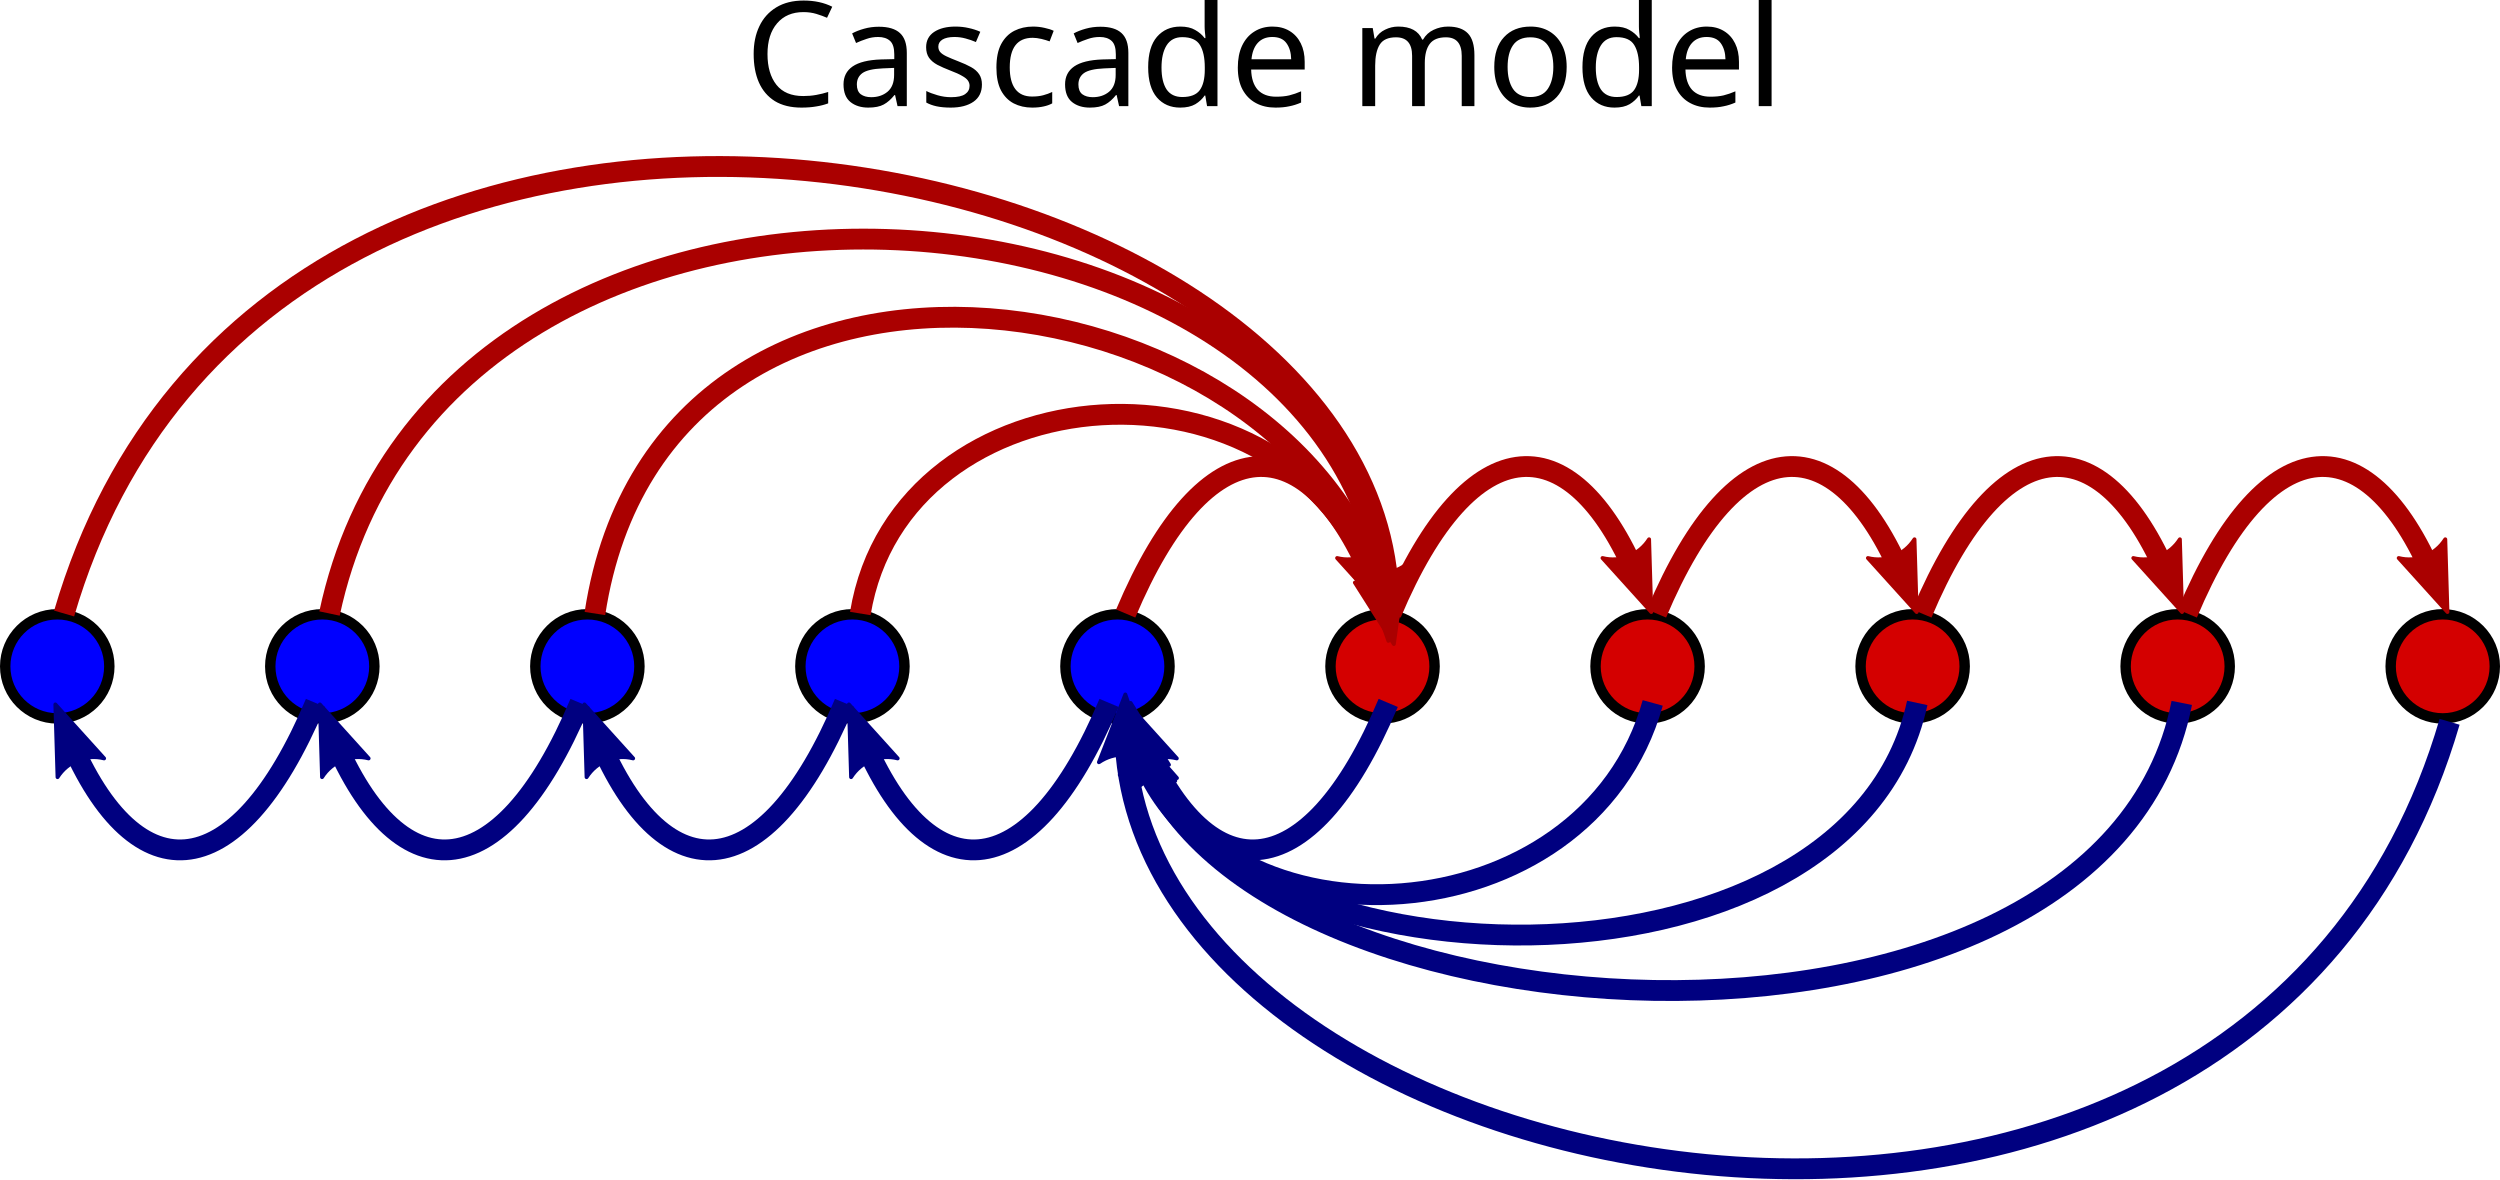
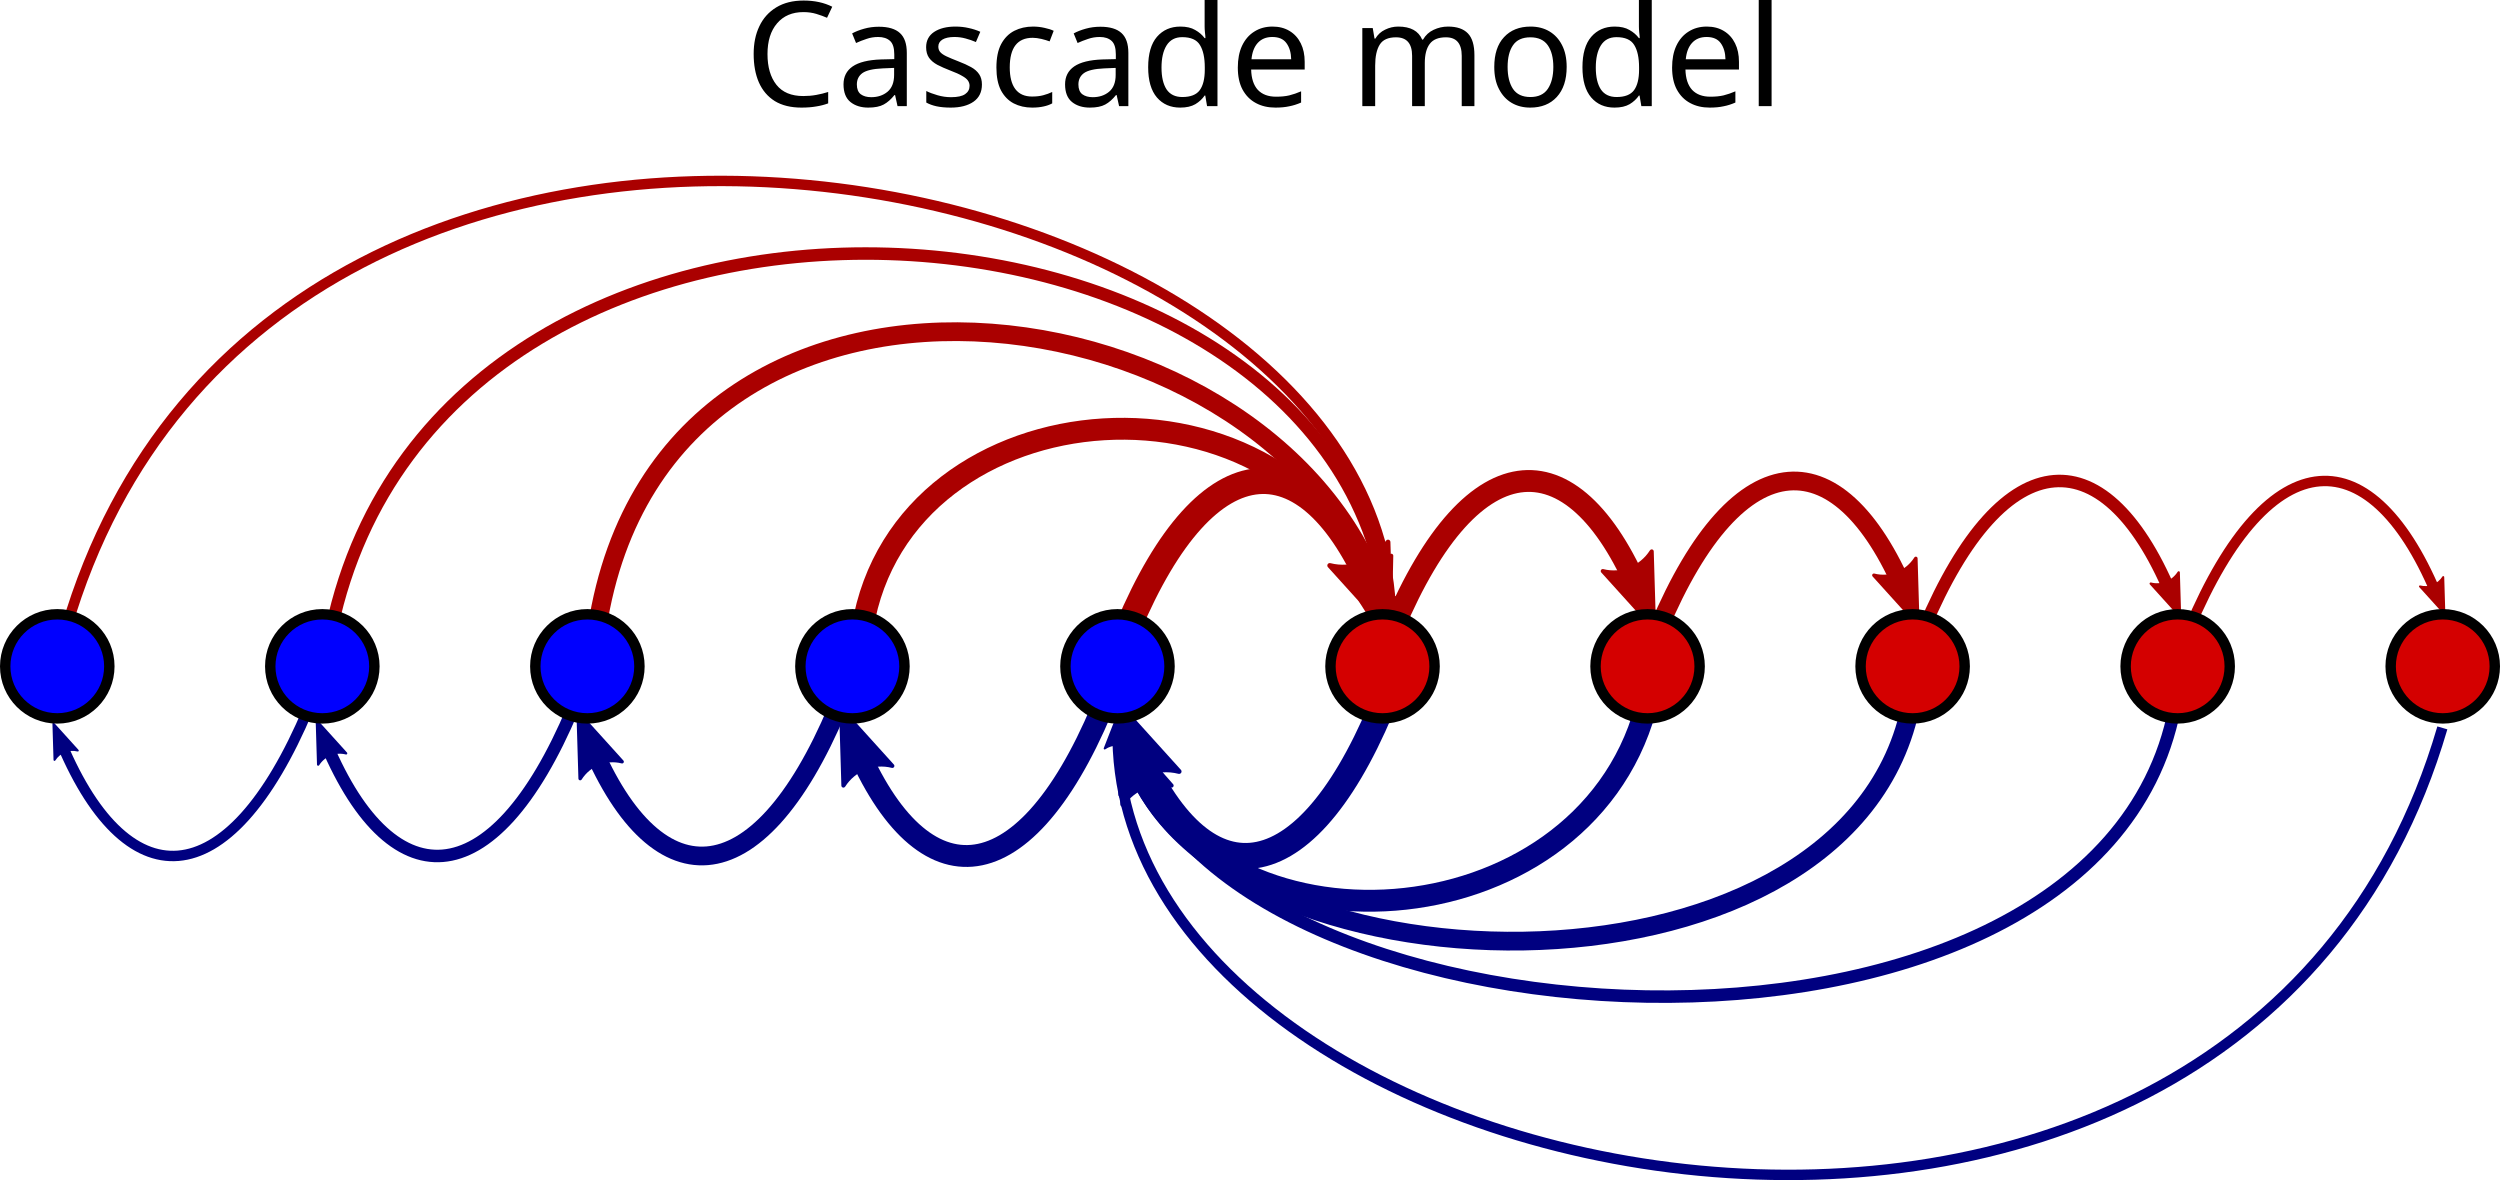
<svg xmlns="http://www.w3.org/2000/svg" width="240.091" height="113.248" id="svg2" version="1.1">
  <defs id="defs4">
    <marker style="overflow:visible" id="Arrow2Send" refX="0" refY="0" orient="auto">
      <path transform="matrix(-0.3,0,0,-0.3,0.69,0)" d="M 8.719,4.034 -2.207,0.016 8.719,-4.002 c -1.745,2.372 -1.735,5.617 -6e-7,8.035 z" style="font-size:12px;fill-rule:evenodd;stroke-width:0.625;stroke-linejoin:round" id="path4544" />
    </marker>
    <marker style="overflow:visible" id="Arrow2Sstart" refX="0" refY="0" orient="auto">
      <path transform="matrix(0.3,0,0,0.3,-0.69,0)" d="M 8.719,4.034 -2.207,0.016 8.719,-4.002 c -1.745,2.372 -1.735,5.617 -6e-7,8.035 z" style="font-size:12px;fill-rule:evenodd;stroke-width:0.625;stroke-linejoin:round" id="path4541" />
    </marker>
    <marker style="overflow:visible" id="Arrow2Send-4" refX="0" refY="0" orient="auto">
      <path transform="matrix(-0.3,0,0,-0.3,0.69,0)" d="M 8.719,4.034 -2.207,0.016 8.719,-4.002 c -1.745,2.372 -1.735,5.617 -6e-7,8.035 z" style="font-size:12px;fill-rule:evenodd;stroke-width:0.625;stroke-linejoin:round" id="path4544-5" />
    </marker>
    <marker style="overflow:visible" id="Arrow2Send-3" refX="0" refY="0" orient="auto">
      <path transform="matrix(-0.3,0,0,-0.3,0.69,0)" d="M 8.719,4.034 -2.207,0.016 8.719,-4.002 c -1.745,2.372 -1.735,5.617 -6e-7,8.035 z" style="font-size:12px;fill-rule:evenodd;stroke-width:0.625;stroke-linejoin:round" id="path4544-52" />
    </marker>
    <marker style="overflow:visible" id="Arrow2Send-9" refX="0" refY="0" orient="auto">
      <path transform="matrix(-0.3,0,0,-0.3,0.69,0)" d="M 8.719,4.034 -2.207,0.016 8.719,-4.002 c -1.745,2.372 -1.735,5.617 -6e-7,8.035 z" style="font-size:12px;fill-rule:evenodd;stroke-width:0.625;stroke-linejoin:round" id="path4544-4" />
    </marker>
    <marker style="overflow:visible" id="Arrow2Send-0" refX="0" refY="0" orient="auto">
      <path transform="matrix(-0.3,0,0,-0.3,0.69,0)" d="M 8.719,4.034 -2.207,0.016 8.719,-4.002 c -1.745,2.372 -1.735,5.617 -6e-7,8.035 z" style="font-size:12px;fill-rule:evenodd;stroke-width:0.625;stroke-linejoin:round" id="path4544-59" />
    </marker>
    <marker style="overflow:visible" id="Arrow2Send-6" refX="0" refY="0" orient="auto">
      <path transform="matrix(-0.3,0,0,-0.3,0.69,0)" d="M 8.719,4.034 -2.207,0.016 8.719,-4.002 c -1.745,2.372 -1.735,5.617 -6e-7,8.035 z" style="font-size:12px;fill-rule:evenodd;stroke-width:0.625;stroke-linejoin:round" id="path4544-594" />
    </marker>
    <marker style="overflow:visible" id="Arrow2Send-43" refX="0" refY="0" orient="auto">
      <path transform="matrix(-0.3,0,0,-0.3,0.69,0)" d="M 8.719,4.034 -2.207,0.016 8.719,-4.002 c -1.745,2.372 -1.735,5.617 -6e-7,8.035 z" style="font-size:12px;fill-rule:evenodd;stroke-width:0.625;stroke-linejoin:round" id="path4544-54" />
    </marker>
    <marker style="overflow:visible" id="Arrow2Send-41" refX="0" refY="0" orient="auto">
      <path transform="matrix(-0.3,0,0,-0.3,0.69,0)" d="M 8.719,4.034 -2.207,0.016 8.719,-4.002 c -1.745,2.372 -1.735,5.617 -6e-7,8.035 z" style="font-size:12px;fill-rule:evenodd;stroke-width:0.625;stroke-linejoin:round" id="path4544-6" />
    </marker>
    <marker style="overflow:visible" id="Arrow2Send-1" refX="0" refY="0" orient="auto">
      <path transform="matrix(-0.3,0,0,-0.3,0.69,0)" d="M 8.719,4.034 -2.207,0.016 8.719,-4.002 c -1.745,2.372 -1.735,5.617 -6e-7,8.035 z" style="font-size:12px;fill-rule:evenodd;stroke-width:0.625;stroke-linejoin:round" id="path4544-58" />
    </marker>
    <marker style="overflow:visible" id="Arrow2Send-01" refX="0" refY="0" orient="auto">
      <path transform="matrix(-0.3,0,0,-0.3,0.69,0)" d="M 8.719,4.034 -2.207,0.016 8.719,-4.002 c -1.745,2.372 -1.735,5.617 -6e-7,8.035 z" style="font-size:12px;fill-rule:evenodd;stroke-width:0.625;stroke-linejoin:round" id="path4544-40" />
    </marker>
    <marker style="overflow:visible" id="Arrow2Send-91" refX="0" refY="0" orient="auto">
      <path transform="matrix(-0.3,0,0,-0.3,0.69,0)" d="M 8.719,4.034 -2.207,0.016 8.719,-4.002 c -1.745,2.372 -1.735,5.617 -6e-7,8.035 z" style="font-size:12px;fill-rule:evenodd;stroke-width:0.625;stroke-linejoin:round" id="path4544-7" />
    </marker>
    <marker style="overflow:visible" id="Arrow2Send-96" refX="0" refY="0" orient="auto">
      <path transform="matrix(-0.3,0,0,-0.3,0.69,0)" d="M 8.719,4.034 -2.207,0.016 8.719,-4.002 c -1.745,2.372 -1.735,5.617 -6e-7,8.035 z" style="font-size:12px;fill-rule:evenodd;stroke-width:0.625;stroke-linejoin:round" id="path4544-8" />
    </marker>
    <marker style="overflow:visible" id="Arrow2Send-30" refX="0" refY="0" orient="auto">
      <path transform="matrix(-0.3,0,0,-0.3,0.69,0)" d="M 8.719,4.034 -2.207,0.016 8.719,-4.002 c -1.745,2.372 -1.735,5.617 -6e-7,8.035 z" style="font-size:12px;fill-rule:evenodd;stroke-width:0.625;stroke-linejoin:round" id="path4544-2" />
    </marker>
    <marker style="overflow:visible" id="Arrow2Send-92" refX="0" refY="0" orient="auto">
      <path transform="matrix(-0.3,0,0,-0.3,0.69,0)" d="M 8.719,4.034 -2.207,0.016 8.719,-4.002 c -1.745,2.372 -1.735,5.617 -6e-7,8.035 z" style="font-size:12px;fill-rule:evenodd;stroke-width:0.625;stroke-linejoin:round" id="path4544-24" />
    </marker>
    <marker style="overflow:visible" id="Arrow2Send-8" refX="0" refY="0" orient="auto">
      <path transform="matrix(-0.3,0,0,-0.3,0.69,0)" d="M 8.719,4.034 -2.207,0.016 8.719,-4.002 c -1.745,2.372 -1.735,5.617 -6e-7,8.035 z" style="font-size:12px;fill-rule:evenodd;stroke-width:0.625;stroke-linejoin:round" id="path4544-72" />
    </marker>
    <marker style="overflow:visible" id="Arrow2Send-34" refX="0" refY="0" orient="auto">
      <path transform="matrix(-0.3,0,0,-0.3,0.69,0)" d="M 8.719,4.034 -2.207,0.016 8.719,-4.002 c -1.745,2.372 -1.735,5.617 -6e-7,8.035 z" style="font-size:12px;fill-rule:evenodd;stroke-width:0.625;stroke-linejoin:round" id="path4544-3" />
    </marker>
    <marker style="overflow:visible" id="Arrow2Send-32" refX="0" refY="0" orient="auto">
      <path transform="matrix(-0.3,0,0,-0.3,0.69,0)" d="M 8.719,4.034 -2.207,0.016 8.719,-4.002 c -1.745,2.372 -1.735,5.617 -6e-7,8.035 z" style="font-size:12px;fill-rule:evenodd;stroke-width:0.625;stroke-linejoin:round" id="path4544-76" />
    </marker>
    <marker style="overflow:visible" id="Arrow2Send-36" refX="0" refY="0" orient="auto">
      <path transform="matrix(-0.3,0,0,-0.3,0.69,0)" d="M 8.719,4.034 -2.207,0.016 8.719,-4.002 c -1.745,2.372 -1.735,5.617 -6e-7,8.035 z" style="font-size:12px;fill-rule:evenodd;stroke-width:0.625;stroke-linejoin:round" id="path4544-9" />
    </marker>
    <marker style="overflow:visible" id="Arrow2Send-33" refX="0" refY="0" orient="auto">
      <path transform="matrix(-0.3,0,0,-0.3,0.69,0)" d="M 8.719,4.034 -2.207,0.016 8.719,-4.002 c -1.745,2.372 -1.735,5.617 -6e-7,8.035 z" style="font-size:12px;fill-rule:evenodd;stroke-width:0.625;stroke-linejoin:round" id="path4544-0" />
    </marker>
    <marker style="overflow:visible" id="Arrow2SendL" refX="0" refY="0" orient="auto">
      <path transform="matrix(-0.3,0,0,-0.3,0.69,0)" d="M 8.719,4.034 -2.207,0.016 8.719,-4.002 c -1.745,2.372 -1.735,5.617 -6e-7,8.035 z" style="font-size:12px;fill:#000080;fill-rule:evenodd;stroke:#000080;stroke-width:0.625;stroke-linejoin:round" id="path3097" />
    </marker>
    <marker style="overflow:visible" id="Arrow2SendV" refX="0" refY="0" orient="auto">
      <path transform="matrix(-0.3,0,0,-0.3,0.69,0)" d="M 8.719,4.034 -2.207,0.016 8.719,-4.002 c -1.745,2.372 -1.735,5.617 -6e-7,8.035 z" style="font-size:12px;fill:#000080;fill-rule:evenodd;stroke:#000080;stroke-width:0.625;stroke-linejoin:round" id="path3100" />
    </marker>
    <marker style="overflow:visible" id="Arrow2Send8" refX="0" refY="0" orient="auto">
      <path transform="matrix(-0.3,0,0,-0.3,0.69,0)" d="M 8.719,4.034 -2.207,0.016 8.719,-4.002 c -1.745,2.372 -1.735,5.617 -6e-7,8.035 z" style="font-size:12px;fill:#000080;fill-rule:evenodd;stroke:#000080;stroke-width:0.625;stroke-linejoin:round" id="path3103" />
    </marker>
    <marker style="overflow:visible" id="Arrow2Sendr" refX="0" refY="0" orient="auto">
      <path transform="matrix(-0.3,0,0,-0.3,0.69,0)" d="M 8.719,4.034 -2.207,0.016 8.719,-4.002 c -1.745,2.372 -1.735,5.617 -6e-7,8.035 z" style="font-size:12px;fill:#000080;fill-rule:evenodd;stroke:#000080;stroke-width:0.625;stroke-linejoin:round" id="path3106" />
    </marker>
    <marker style="overflow:visible" id="Arrow2SendN" refX="0" refY="0" orient="auto">
      <path transform="matrix(-0.3,0,0,-0.3,0.69,0)" d="M 8.719,4.034 -2.207,0.016 8.719,-4.002 c -1.745,2.372 -1.735,5.617 -6e-7,8.035 z" style="font-size:12px;fill:#aa0000;fill-rule:evenodd;stroke:#aa0000;stroke-width:0.625;stroke-linejoin:round" id="path3109" />
    </marker>
    <marker style="overflow:visible" id="Arrow2Send2" refX="0" refY="0" orient="auto">
      <path transform="matrix(-0.3,0,0,-0.3,0.69,0)" d="M 8.719,4.034 -2.207,0.016 8.719,-4.002 c -1.745,2.372 -1.735,5.617 -6e-7,8.035 z" style="font-size:12px;fill:#aa0000;fill-rule:evenodd;stroke:#aa0000;stroke-width:0.625;stroke-linejoin:round" id="path3112" />
    </marker>
    <marker style="overflow:visible" id="Arrow2Send1" refX="0" refY="0" orient="auto">
      <path transform="matrix(-0.3,0,0,-0.3,0.69,0)" d="M 8.719,4.034 -2.207,0.016 8.719,-4.002 c -1.745,2.372 -1.735,5.617 -6e-7,8.035 z" style="font-size:12px;fill:#000080;fill-rule:evenodd;stroke:#000080;stroke-width:0.625;stroke-linejoin:round" id="path3115" />
    </marker>
    <marker style="overflow:visible" id="Arrow2Sendv" refX="0" refY="0" orient="auto">
      <path transform="matrix(-0.3,0,0,-0.3,0.69,0)" d="M 8.719,4.034 -2.207,0.016 8.719,-4.002 c -1.745,2.372 -1.735,5.617 -6e-7,8.035 z" style="font-size:12px;fill:#000080;fill-rule:evenodd;stroke:#000080;stroke-width:0.625;stroke-linejoin:round" id="path3118" />
    </marker>
    <marker style="overflow:visible" id="Arrow2SendT" refX="0" refY="0" orient="auto">
      <path transform="matrix(-0.3,0,0,-0.3,0.69,0)" d="M 8.719,4.034 -2.207,0.016 8.719,-4.002 c -1.745,2.372 -1.735,5.617 -6e-7,8.035 z" style="font-size:12px;fill:#aa0000;fill-rule:evenodd;stroke:#aa0000;stroke-width:0.625;stroke-linejoin:round" id="path3121" />
    </marker>
    <marker style="overflow:visible" id="Arrow2Sendrl" refX="0" refY="0" orient="auto">
      <path transform="matrix(-0.3,0,0,-0.3,0.69,0)" d="M 8.719,4.034 -2.207,0.016 8.719,-4.002 c -1.745,2.372 -1.735,5.617 -6e-7,8.035 z" style="font-size:12px;fill:#aa0000;fill-rule:evenodd;stroke:#aa0000;stroke-width:0.625;stroke-linejoin:round" id="path3124" />
    </marker>
    <marker style="overflow:visible" id="Arrow2SendrH" refX="0" refY="0" orient="auto">
      <path transform="matrix(-0.3,0,0,-0.3,0.69,0)" d="M 8.719,4.034 -2.207,0.016 8.719,-4.002 c -1.745,2.372 -1.735,5.617 -6e-7,8.035 z" style="font-size:12px;fill:#000080;fill-rule:evenodd;stroke:#000080;stroke-width:0.625;stroke-linejoin:round" id="path3127" />
    </marker>
    <marker style="overflow:visible" id="Arrow2SendH" refX="0" refY="0" orient="auto">
      <path transform="matrix(-0.3,0,0,-0.3,0.69,0)" d="M 8.719,4.034 -2.207,0.016 8.719,-4.002 c -1.745,2.372 -1.735,5.617 -6e-7,8.035 z" style="font-size:12px;fill:#aa0000;fill-rule:evenodd;stroke:#aa0000;stroke-width:0.625;stroke-linejoin:round" id="path3130" />
    </marker>
    <marker style="overflow:visible" id="Arrow2Sendy" refX="0" refY="0" orient="auto">
      <path transform="matrix(-0.3,0,0,-0.3,0.69,0)" d="M 8.719,4.034 -2.207,0.016 8.719,-4.002 c -1.745,2.372 -1.735,5.617 -6e-7,8.035 z" style="font-size:12px;fill:#000080;fill-rule:evenodd;stroke:#000080;stroke-width:0.625;stroke-linejoin:round" id="path3133" />
    </marker>
    <marker style="overflow:visible" id="Arrow2Send1V" refX="0" refY="0" orient="auto">
      <path transform="matrix(-0.3,0,0,-0.3,0.69,0)" d="M 8.719,4.034 -2.207,0.016 8.719,-4.002 c -1.745,2.372 -1.735,5.617 -6e-7,8.035 z" style="font-size:12px;fill:#aa0000;fill-rule:evenodd;stroke:#aa0000;stroke-width:0.625;stroke-linejoin:round" id="path3136" />
    </marker>
    <marker style="overflow:visible" id="Arrow2SendB" refX="0" refY="0" orient="auto">
      <path transform="matrix(-0.3,0,0,-0.3,0.69,0)" d="M 8.719,4.034 -2.207,0.016 8.719,-4.002 c -1.745,2.372 -1.735,5.617 -6e-7,8.035 z" style="font-size:12px;fill:#000080;fill-rule:evenodd;stroke:#000080;stroke-width:0.625;stroke-linejoin:round" id="path3139" />
    </marker>
    <marker style="overflow:visible" id="Arrow2SendTR" refX="0" refY="0" orient="auto">
      <path transform="matrix(-0.3,0,0,-0.3,0.69,0)" d="M 8.719,4.034 -2.207,0.016 8.719,-4.002 c -1.745,2.372 -1.735,5.617 -6e-7,8.035 z" style="font-size:12px;fill:#aa0000;fill-rule:evenodd;stroke:#aa0000;stroke-width:0.625;stroke-linejoin:round" id="path3142" />
    </marker>
    <marker style="overflow:visible" id="Arrow2SendP" refX="0" refY="0" orient="auto">
      <path transform="matrix(-0.3,0,0,-0.3,0.69,0)" d="M 8.719,4.034 -2.207,0.016 8.719,-4.002 c -1.745,2.372 -1.735,5.617 -6e-7,8.035 z" style="font-size:12px;fill:#aa0000;fill-rule:evenodd;stroke:#aa0000;stroke-width:0.625;stroke-linejoin:round" id="path3145" />
    </marker>
    <marker style="overflow:visible" id="Arrow2Send9" refX="0" refY="0" orient="auto">
      <path transform="matrix(-0.3,0,0,-0.3,0.69,0)" d="M 8.719,4.034 -2.207,0.016 8.719,-4.002 c -1.745,2.372 -1.735,5.617 -6e-7,8.035 z" style="font-size:12px;fill:#aa0000;fill-rule:evenodd;stroke:#aa0000;stroke-width:0.625;stroke-linejoin:round" id="path3148" />
    </marker>
    <marker style="overflow:visible" id="Arrow2SendLY" refX="0" refY="0" orient="auto">
      <path transform="matrix(-0.3,0,0,-0.3,0.69,0)" d="M 8.719,4.034 -2.207,0.016 8.719,-4.002 c -1.745,2.372 -1.735,5.617 -6e-7,8.035 z" style="font-size:12px;fill:#aa0000;fill-rule:evenodd;stroke:#aa0000;stroke-width:0.625;stroke-linejoin:round" id="path3378" />
    </marker>
    <marker style="overflow:visible" id="Arrow2SendVx" refX="0" refY="0" orient="auto">
      <path transform="matrix(-0.3,0,0,-0.3,0.69,0)" d="M 8.719,4.034 -2.207,0.016 8.719,-4.002 c -1.745,2.372 -1.735,5.617 -6e-7,8.035 z" style="font-size:12px;fill:#aa0000;fill-rule:evenodd;stroke:#aa0000;stroke-width:0.625;stroke-linejoin:round" id="path3381" />
    </marker>
    <marker style="overflow:visible" id="Arrow2Send8g" refX="0" refY="0" orient="auto">
      <path transform="matrix(-0.3,0,0,-0.3,0.69,0)" d="M 8.719,4.034 -2.207,0.016 8.719,-4.002 c -1.745,2.372 -1.735,5.617 -6e-7,8.035 z" style="font-size:12px;fill:#aa0000;fill-rule:evenodd;stroke:#aa0000;stroke-width:0.625;stroke-linejoin:round" id="path3384" />
    </marker>
    <marker style="overflow:visible" id="Arrow2SendrR" refX="0" refY="0" orient="auto">
      <path transform="matrix(-0.3,0,0,-0.3,0.69,0)" d="M 8.719,4.034 -2.207,0.016 8.719,-4.002 c -1.745,2.372 -1.735,5.617 -6e-7,8.035 z" style="font-size:12px;fill:#aa0000;fill-rule:evenodd;stroke:#aa0000;stroke-width:0.625;stroke-linejoin:round" id="path3387" />
    </marker>
    <marker style="overflow:visible" id="Arrow2SendN0" refX="0" refY="0" orient="auto">
      <path transform="matrix(-0.3,0,0,-0.3,0.69,0)" d="M 8.719,4.034 -2.207,0.016 8.719,-4.002 c -1.745,2.372 -1.735,5.617 -6e-7,8.035 z" style="font-size:12px;fill:#000080;fill-rule:evenodd;stroke:#000080;stroke-width:0.625;stroke-linejoin:round" id="path3390" />
    </marker>
    <marker style="overflow:visible" id="Arrow2Send2y" refX="0" refY="0" orient="auto">
      <path transform="matrix(-0.3,0,0,-0.3,0.69,0)" d="M 8.719,4.034 -2.207,0.016 8.719,-4.002 c -1.745,2.372 -1.735,5.617 -6e-7,8.035 z" style="font-size:12px;fill:#000080;fill-rule:evenodd;stroke:#000080;stroke-width:0.625;stroke-linejoin:round" id="path3393" />
    </marker>
    <marker style="overflow:visible" id="Arrow2Send1r" refX="0" refY="0" orient="auto">
      <path transform="matrix(-0.3,0,0,-0.3,0.69,0)" d="M 8.719,4.034 -2.207,0.016 8.719,-4.002 c -1.745,2.372 -1.735,5.617 -6e-7,8.035 z" style="font-size:12px;fill:#aa0000;fill-rule:evenodd;stroke:#aa0000;stroke-width:0.625;stroke-linejoin:round" id="path3396" />
    </marker>
    <marker style="overflow:visible" id="Arrow2Sendvk" refX="0" refY="0" orient="auto">
      <path transform="matrix(-0.3,0,0,-0.3,0.69,0)" d="M 8.719,4.034 -2.207,0.016 8.719,-4.002 c -1.745,2.372 -1.735,5.617 -6e-7,8.035 z" style="font-size:12px;fill:#aa0000;fill-rule:evenodd;stroke:#aa0000;stroke-width:0.625;stroke-linejoin:round" id="path3399" />
    </marker>
    <marker style="overflow:visible" id="Arrow2SendTv" refX="0" refY="0" orient="auto">
      <path transform="matrix(-0.3,0,0,-0.3,0.69,0)" d="M 8.719,4.034 -2.207,0.016 8.719,-4.002 c -1.745,2.372 -1.735,5.617 -6e-7,8.035 z" style="font-size:12px;fill:#000080;fill-rule:evenodd;stroke:#000080;stroke-width:0.625;stroke-linejoin:round" id="path3402" />
    </marker>
    <marker style="overflow:visible" id="Arrow2Sendrlb" refX="0" refY="0" orient="auto">
      <path transform="matrix(-0.3,0,0,-0.3,0.69,0)" d="M 8.719,4.034 -2.207,0.016 8.719,-4.002 c -1.745,2.372 -1.735,5.617 -6e-7,8.035 z" style="font-size:12px;fill:#000080;fill-rule:evenodd;stroke:#000080;stroke-width:0.625;stroke-linejoin:round" id="path3405" />
    </marker>
    <marker style="overflow:visible" id="Arrow2SendrHW" refX="0" refY="0" orient="auto">
      <path transform="matrix(-0.3,0,0,-0.3,0.69,0)" d="M 8.719,4.034 -2.207,0.016 8.719,-4.002 c -1.745,2.372 -1.735,5.617 -6e-7,8.035 z" style="font-size:12px;fill:#aa0000;fill-rule:evenodd;stroke:#aa0000;stroke-width:0.625;stroke-linejoin:round" id="path3408" />
    </marker>
    <marker style="overflow:visible" id="Arrow2SendHR" refX="0" refY="0" orient="auto">
      <path transform="matrix(-0.3,0,0,-0.3,0.69,0)" d="M 8.719,4.034 -2.207,0.016 8.719,-4.002 c -1.745,2.372 -1.735,5.617 -6e-7,8.035 z" style="font-size:12px;fill:#000080;fill-rule:evenodd;stroke:#000080;stroke-width:0.625;stroke-linejoin:round" id="path3411" />
    </marker>
    <marker style="overflow:visible" id="Arrow2SendyB" refX="0" refY="0" orient="auto">
      <path transform="matrix(-0.3,0,0,-0.3,0.69,0)" d="M 8.719,4.034 -2.207,0.016 8.719,-4.002 c -1.745,2.372 -1.735,5.617 -6e-7,8.035 z" style="font-size:12px;fill:#aa0000;fill-rule:evenodd;stroke:#aa0000;stroke-width:0.625;stroke-linejoin:round" id="path3414" />
    </marker>
    <marker style="overflow:visible" id="Arrow2Send1V9" refX="0" refY="0" orient="auto">
      <path transform="matrix(-0.3,0,0,-0.3,0.69,0)" d="M 8.719,4.034 -2.207,0.016 8.719,-4.002 c -1.745,2.372 -1.735,5.617 -6e-7,8.035 z" style="font-size:12px;fill:#000080;fill-rule:evenodd;stroke:#000080;stroke-width:0.625;stroke-linejoin:round" id="path3417" />
    </marker>
    <marker style="overflow:visible" id="Arrow2SendB0" refX="0" refY="0" orient="auto">
      <path transform="matrix(-0.3,0,0,-0.3,0.69,0)" d="M 8.719,4.034 -2.207,0.016 8.719,-4.002 c -1.745,2.372 -1.735,5.617 -6e-7,8.035 z" style="font-size:12px;fill:#aa0000;fill-rule:evenodd;stroke:#aa0000;stroke-width:0.625;stroke-linejoin:round" id="path3420" />
    </marker>
    <marker style="overflow:visible" id="Arrow2SendTRD" refX="0" refY="0" orient="auto">
      <path transform="matrix(-0.3,0,0,-0.3,0.69,0)" d="M 8.719,4.034 -2.207,0.016 8.719,-4.002 c -1.745,2.372 -1.735,5.617 -6e-7,8.035 z" style="font-size:12px;fill:#000080;fill-rule:evenodd;stroke:#000080;stroke-width:0.625;stroke-linejoin:round" id="path3423" />
    </marker>
    <marker style="overflow:visible" id="Arrow2SendPk" refX="0" refY="0" orient="auto">
      <path transform="matrix(-0.3,0,0,-0.3,0.69,0)" d="M 8.719,4.034 -2.207,0.016 8.719,-4.002 c -1.745,2.372 -1.735,5.617 -6e-7,8.035 z" style="font-size:12px;fill:#000080;fill-rule:evenodd;stroke:#000080;stroke-width:0.625;stroke-linejoin:round" id="path3426" />
    </marker>
    <marker style="overflow:visible" id="Arrow2Send9O" refX="0" refY="0" orient="auto">
      <path transform="matrix(-0.3,0,0,-0.3,0.69,0)" d="M 8.719,4.034 -2.207,0.016 8.719,-4.002 c -1.745,2.372 -1.735,5.617 -6e-7,8.035 z" style="font-size:12px;fill:#000080;fill-rule:evenodd;stroke:#000080;stroke-width:0.625;stroke-linejoin:round" id="path3429" />
    </marker>
    <marker style="overflow:visible" id="Arrow2Send8g-1" refX="0" refY="0" orient="auto">
      <path transform="matrix(-0.3,0,0,-0.3,0.69,0)" d="M 8.719,4.034 -2.207,0.016 8.719,-4.002 c -1.745,2.372 -1.735,5.617 -6e-7,8.035 z" style="font-size:12px;fill:#aa0000;fill-rule:evenodd;stroke:#aa0000;stroke-width:0.625;stroke-linejoin:round" id="path3384-7" />
    </marker>
    <marker style="overflow:visible" id="Arrow2Send8gW" refX="0" refY="0" orient="auto">
      <path transform="matrix(-0.3,0,0,-0.3,0.69,0)" d="M 8.719,4.034 -2.207,0.016 8.719,-4.002 c -1.745,2.372 -1.735,5.617 -6e-7,8.035 z" style="font-size:12px;fill:#000080;fill-rule:evenodd;stroke:#000080;stroke-width:0.625;stroke-linejoin:round" id="path4380" />
+     </marker>
+     <marker style="overflow:visible" id="Arrow2Send8g-5" refX="0" refY="0" orient="auto">
+       <path transform="matrix(-0.3,0,0,-0.3,0.69,0)" d="M 8.719,4.034 -2.207,0.016 8.719,-4.002 c -1.745,2.372 -1.735,5.617 -6e-7,8.035 z" style="font-size:12px;fill:#aa0000;fill-rule:evenodd;stroke:#aa0000;stroke-width:0.625;stroke-linejoin:round" id="path3384-1" />
+     </marker>
+     <marker style="overflow:visible" id="Arrow2Sendvk-4" refX="0" refY="0" orient="auto">
+       <path transform="matrix(-0.3,0,0,-0.3,0.69,0)" d="M 8.719,4.034 -2.207,0.016 8.719,-4.002 c -1.745,2.372 -1.735,5.617 -6e-7,8.035 z" style="font-size:12px;fill:#aa0000;fill-rule:evenodd;stroke:#aa0000;stroke-width:0.625;stroke-linejoin:round" id="path3399-0" />
+     </marker>
+     <marker style="overflow:visible" id="Arrow2SendVx-4" refX="0" refY="0" orient="auto">
+       <path transform="matrix(-0.3,0,0,-0.3,0.69,0)" d="M 8.719,4.034 -2.207,0.016 8.719,-4.002 c -1.745,2.372 -1.735,5.617 -6e-7,8.035 z" style="font-size:12px;fill:#aa0000;fill-rule:evenodd;stroke:#aa0000;stroke-width:0.625;stroke-linejoin:round" id="path3381-8" />
+     </marker>
+     <marker style="overflow:visible" id="Arrow2SendB0-2" refX="0" refY="0" orient="auto">
+       <path transform="matrix(-0.3,0,0,-0.3,0.69,0)" d="M 8.719,4.034 -2.207,0.016 8.719,-4.002 c -1.745,2.372 -1.735,5.617 -6e-7,8.035 z" style="font-size:12px;fill:#aa0000;fill-rule:evenodd;stroke:#aa0000;stroke-width:0.625;stroke-linejoin:round" id="path3420-4" />
+     </marker>
+     <marker style="overflow:visible" id="Arrow2SendrR-3" refX="0" refY="0" orient="auto">
+       <path transform="matrix(-0.3,0,0,-0.3,0.69,0)" d="M 8.719,4.034 -2.207,0.016 8.719,-4.002 c -1.745,2.372 -1.735,5.617 -6e-7,8.035 z" style="font-size:12px;fill:#aa0000;fill-rule:evenodd;stroke:#aa0000;stroke-width:0.625;stroke-linejoin:round" id="path3387-9" />
+     </marker>
+     <marker style="overflow:visible" id="Arrow2SendLY-4" refX="0" refY="0" orient="auto">
+       <path transform="matrix(-0.3,0,0,-0.3,0.69,0)" d="M 8.719,4.034 -2.207,0.016 8.719,-4.002 c -1.745,2.372 -1.735,5.617 -6e-7,8.035 z" style="font-size:12px;fill:#aa0000;fill-rule:evenodd;stroke:#aa0000;stroke-width:0.625;stroke-linejoin:round" id="path3378-2" />
+     </marker>
+     <marker style="overflow:visible" id="Arrow2Send1r-8" refX="0" refY="0" orient="auto">
+       <path transform="matrix(-0.3,0,0,-0.3,0.69,0)" d="M 8.719,4.034 -2.207,0.016 8.719,-4.002 c -1.745,2.372 -1.735,5.617 -6e-7,8.035 z" style="font-size:12px;fill:#aa0000;fill-rule:evenodd;stroke:#aa0000;stroke-width:0.625;stroke-linejoin:round" id="path3396-5" />
+     </marker>
+     <marker style="overflow:visible" id="Arrow2SendrHW-8" refX="0" refY="0" orient="auto">
+       <path transform="matrix(-0.3,0,0,-0.3,0.69,0)" d="M 8.719,4.034 -2.207,0.016 8.719,-4.002 c -1.745,2.372 -1.735,5.617 -6e-7,8.035 z" style="font-size:12px;fill:#aa0000;fill-rule:evenodd;stroke:#aa0000;stroke-width:0.625;stroke-linejoin:round" id="path3408-2" />
+     </marker>
+     <marker style="overflow:visible" id="Arrow2SendyB-7" refX="0" refY="0" orient="auto">
+       <path transform="matrix(-0.3,0,0,-0.3,0.69,0)" d="M 8.719,4.034 -2.207,0.016 8.719,-4.002 c -1.745,2.372 -1.735,5.617 -6e-7,8.035 z" style="font-size:12px;fill:#aa0000;fill-rule:evenodd;stroke:#aa0000;stroke-width:0.625;stroke-linejoin:round" id="path3414-5" />
+     </marker>
+     <marker style="overflow:visible" id="Arrow2SendPk-5" refX="0" refY="0" orient="auto">
+       <path transform="matrix(-0.3,0,0,-0.3,0.69,0)" d="M 8.719,4.034 -2.207,0.016 8.719,-4.002 c -1.745,2.372 -1.735,5.617 -6e-7,8.035 z" style="font-size:12px;fill:#000080;fill-rule:evenodd;stroke:#000080;stroke-width:0.625;stroke-linejoin:round" id="path3426-9" />
+     </marker>
+     <marker style="overflow:visible" id="Arrow2SendHR-3" refX="0" refY="0" orient="auto">
+       <path transform="matrix(-0.3,0,0,-0.3,0.69,0)" d="M 8.719,4.034 -2.207,0.016 8.719,-4.002 c -1.745,2.372 -1.735,5.617 -6e-7,8.035 z" style="font-size:12px;fill:#000080;fill-rule:evenodd;stroke:#000080;stroke-width:0.625;stroke-linejoin:round" id="path3411-7" />
+     </marker>
+     <marker style="overflow:visible" id="Arrow2SendTRD-6" refX="0" refY="0" orient="auto">
+       <path transform="matrix(-0.3,0,0,-0.3,0.69,0)" d="M 8.719,4.034 -2.207,0.016 8.719,-4.002 c -1.745,2.372 -1.735,5.617 -6e-7,8.035 z" style="font-size:12px;fill:#000080;fill-rule:evenodd;stroke:#000080;stroke-width:0.625;stroke-linejoin:round" id="path3423-6" />
+     </marker>
+     <marker style="overflow:visible" id="Arrow2SendTv-4" refX="0" refY="0" orient="auto">
+       <path transform="matrix(-0.3,0,0,-0.3,0.69,0)" d="M 8.719,4.034 -2.207,0.016 8.719,-4.002 c -1.745,2.372 -1.735,5.617 -6e-7,8.035 z" style="font-size:12px;fill:#000080;fill-rule:evenodd;stroke:#000080;stroke-width:0.625;stroke-linejoin:round" id="path3402-8" />
+     </marker>
+     <marker style="overflow:visible" id="Arrow2Send8gW-1" refX="0" refY="0" orient="auto">
+       <path transform="matrix(-0.3,0,0,-0.3,0.69,0)" d="M 8.719,4.034 -2.207,0.016 8.719,-4.002 c -1.745,2.372 -1.735,5.617 -6e-7,8.035 z" style="font-size:12px;fill:#000080;fill-rule:evenodd;stroke:#000080;stroke-width:0.625;stroke-linejoin:round" id="path4380-1" />
+     </marker>
+     <marker style="overflow:visible" id="Arrow2Send2y-1" refX="0" refY="0" orient="auto">
+       <path transform="matrix(-0.3,0,0,-0.3,0.69,0)" d="M 8.719,4.034 -2.207,0.016 8.719,-4.002 c -1.745,2.372 -1.735,5.617 -6e-7,8.035 z" style="font-size:12px;fill:#000080;fill-rule:evenodd;stroke:#000080;stroke-width:0.625;stroke-linejoin:round" id="path3393-0" />
+     </marker>
+     <marker style="overflow:visible" id="Arrow2SendN0-3" refX="0" refY="0" orient="auto">
+       <path transform="matrix(-0.3,0,0,-0.3,0.69,0)" d="M 8.719,4.034 -2.207,0.016 8.719,-4.002 c -1.745,2.372 -1.735,5.617 -6e-7,8.035 z" style="font-size:12px;fill:#000080;fill-rule:evenodd;stroke:#000080;stroke-width:0.625;stroke-linejoin:round" id="path3390-1" />
+     </marker>
+     <marker style="overflow:visible" id="Arrow2Send1V9-4" refX="0" refY="0" orient="auto">
+       <path transform="matrix(-0.3,0,0,-0.3,0.69,0)" d="M 8.719,4.034 -2.207,0.016 8.719,-4.002 c -1.745,2.372 -1.735,5.617 -6e-7,8.035 z" style="font-size:12px;fill:#000080;fill-rule:evenodd;stroke:#000080;stroke-width:0.625;stroke-linejoin:round" id="path3417-5" />
+     </marker>
+     <marker style="overflow:visible" id="Arrow2Send9O-4" refX="0" refY="0" orient="auto">
+       <path transform="matrix(-0.3,0,0,-0.3,0.69,0)" d="M 8.719,4.034 -2.207,0.016 8.719,-4.002 c -1.745,2.372 -1.735,5.617 -6e-7,8.035 z" style="font-size:12px;fill:#000080;fill-rule:evenodd;stroke:#000080;stroke-width:0.625;stroke-linejoin:round" id="path3429-8" />
    </marker>
  </defs>
  <g id="layer1" transform="translate(-137.0974,-376.9399)">
    <text id="text4343" y="387.132" x="208.618" style="font-size:14px;font-style:normal;font-weight:normal;line-height:125%;letter-spacing:0px;word-spacing:0px;fill:#000000;fill-opacity:1;stroke:none;font-family:Sans" xml:space="preserve">
      <tspan y="387.132" x="208.618" id="tspan4345">Cascade model</tspan>
    </text>
    <g id="g3130">
+       <g transform="translate(0.2089341,40.28708)" id="g4628">
+         <path id="path5894-5-6" d="m 143.256,396.96 c 19.811,-67.95 128.087,-45.413 127.22,-0.079" style="fill:none;stroke:#aa0000;stroke-width:1;stroke-linecap:butt;stroke-linejoin:miter;stroke-miterlimit:4;stroke-dasharray:none;stroke-opacity:1;marker-end:url(#Arrow2Send8g-5)" />
+         <path id="path5894-5-4-5" d="m 347.157,396.96 c 7.696,-18.279 17.625,-18.423 23.968,-2.651" style="fill:none;stroke:#aa0000;stroke-width:1;stroke-linecap:butt;stroke-linejoin:miter;stroke-miterlimit:4;stroke-dasharray:none;stroke-opacity:1;marker-end:url(#Arrow2Sendvk-4)" />
+         <path id="path5894-5-9-6" d="m 321.669,396.96 c 7.696,-18.279 17.625,-18.423 23.968,-2.651" style="fill:none;stroke:#aa0000;stroke-width:1.2;stroke-linecap:butt;stroke-linejoin:miter;stroke-miterlimit:4;stroke-dasharray:none;stroke-opacity:1;marker-end:url(#Arrow2SendVx-4)" />
+         <path id="path5894-5-93-2" d="m 296.182,396.96 c 7.696,-18.279 17.625,-18.423 23.968,-2.651" style="fill:none;stroke:#aa0000;stroke-width:1.8;stroke-linecap:butt;stroke-linejoin:miter;stroke-miterlimit:4;stroke-dasharray:none;stroke-opacity:1;marker-end:url(#Arrow2SendB0-2)" />
+         <path id="path5894-5-48-2" d="m 270.694,396.96 c 7.696,-18.279 17.625,-18.423 23.968,-2.651" style="fill:none;stroke:#aa0000;stroke-width:2.1;stroke-linecap:butt;stroke-linejoin:miter;stroke-miterlimit:4;stroke-dasharray:none;stroke-opacity:1;marker-end:url(#Arrow2SendrR-3)" />
+         <path id="path5894-5-8-6" d="m 245.206,396.96 c 7.696,-18.279 17.625,-18.423 23.968,-2.651" style="fill:none;stroke:#aa0000;stroke-width:2.5;stroke-linecap:butt;stroke-linejoin:miter;stroke-miterlimit:4;stroke-dasharray:none;stroke-opacity:1;marker-end:url(#Arrow2SendLY-4)" />
+         <path id="path5894-5-2-0" d="m 219.719,396.96 c 3.86,-23.585 41.357,-26.529 49.689,-2.284" style="fill:none;stroke:#aa0000;stroke-width:2.1;stroke-linecap:butt;stroke-linejoin:miter;stroke-miterlimit:4;stroke-dasharray:none;stroke-opacity:1;marker-end:url(#Arrow2Send1r-8)" />
+         <path id="path5894-5-98-9" d="m 194.231,396.96 c 6.555,-42.816 68.996,-32.814 76.145,0.288" style="fill:none;stroke:#aa0000;stroke-width:1.8;stroke-linecap:butt;stroke-linejoin:miter;stroke-miterlimit:4;stroke-dasharray:none;stroke-opacity:1;marker-end:url(#Arrow2SendrHW-8)" />
+         <path id="path5894-5-49-9" d="m 168.743,396.96 c 10.873,-51.101 97.85,-44.429 101.499,-0.814" style="fill:none;stroke:#aa0000;stroke-width:1.2;stroke-linecap:butt;stroke-linejoin:miter;stroke-miterlimit:4;stroke-dasharray:none;stroke-opacity:1;marker-end:url(#Arrow2SendyB-7)" />
+       </g>
+       <g transform="translate(-0.6957835,39.48524)" id="g4675">
+         <path id="path5894-5-1-1" d="m 346.626,405.546 c -7.696,39.266 -94.054,33.482 -100.396,2.651" style="fill:none;stroke:#000080;stroke-width:1.2;stroke-linecap:butt;stroke-linejoin:miter;stroke-miterlimit:4;stroke-dasharray:none;stroke-dashoffset:0;stroke-opacity:1;marker-end:url(#Arrow2SendPk-5)" />
+         <path id="path5894-5-1-19" d="m 321.223,405.546 c -6.515,30.098 -67.575,27.837 -74.675,4.489" style="fill:none;stroke:#000080;stroke-width:1.8;stroke-linecap:butt;stroke-linejoin:miter;stroke-miterlimit:4;stroke-dasharray:none;stroke-dashoffset:0;stroke-opacity:1;marker-end:url(#Arrow2SendHR-3)" />
+         <path id="path5894-5-1-0" d="m 295.819,405.546 c -6.256,22.601 -41.48,24.756 -49.322,4.489" style="fill:none;stroke:#000080;stroke-width:2.1;stroke-linecap:butt;stroke-linejoin:miter;stroke-miterlimit:4;stroke-dasharray:none;stroke-dashoffset:0;stroke-opacity:1;marker-end:url(#Arrow2SendTRD-6)" />
+         <path id="path5894-5-1-8" d="m 270.416,405.546 c -7.696,18.279 -17.625,18.423 -23.968,2.651" style="fill:none;stroke:#000080;stroke-width:2.5;stroke-linecap:butt;stroke-linejoin:miter;stroke-miterlimit:4;stroke-dasharray:none;stroke-dashoffset:0;stroke-opacity:1;marker-end:url(#Arrow2SendTv-4)" />
+         <path id="path5894-5-40" d="m 372.348,407.358 c -19.811,67.95 -128.087,45.413 -127.22,0.079" style="fill:none;stroke:#000080;stroke-width:1;stroke-linecap:butt;stroke-linejoin:miter;stroke-miterlimit:4;stroke-dasharray:none;stroke-dashoffset:0;stroke-opacity:1;marker-end:url(#Arrow2Send8gW-1)" />
+         <path id="path5894-5-1" d="m 167.399,405.546 c -7.696,18.279 -17.625,18.423 -23.968,2.651" style="fill:none;stroke:#000080;stroke-width:1;stroke-linecap:butt;stroke-linejoin:miter;stroke-miterlimit:4;stroke-dasharray:none;stroke-dashoffset:0;stroke-opacity:1;marker-end:url(#Arrow2Send2y-1)" />
+         <path id="path5894-5-1-95" d="m 243.609,405.546 c -7.696,18.279 -17.625,18.423 -23.968,2.651" style="fill:none;stroke:#000080;stroke-width:2.1;stroke-linecap:butt;stroke-linejoin:miter;stroke-miterlimit:4;stroke-dasharray:none;stroke-dashoffset:0;stroke-opacity:1;marker-end:url(#Arrow2SendN0-3)" />
+         <path id="path5894-5-1-191" d="m 218.206,405.546 c -7.696,18.279 -17.625,18.423 -23.968,2.651" style="fill:none;stroke:#000080;stroke-width:1.8;stroke-linecap:butt;stroke-linejoin:miter;stroke-miterlimit:4;stroke-dasharray:none;stroke-dashoffset:0;stroke-opacity:1;marker-end:url(#Arrow2Send1V9-4)" />
+         <path id="path5894-5-1-15" d="m 192.802,405.546 c -7.696,18.279 -17.625,18.423 -23.968,2.651" style="fill:none;stroke:#000080;stroke-width:1.2;stroke-linecap:butt;stroke-linejoin:miter;stroke-miterlimit:4;stroke-dasharray:none;stroke-dashoffset:0;stroke-opacity:1;marker-end:url(#Arrow2Send9O-4)" />
+       </g>
      <path transform="translate(-42.40259,93.57143)" style="fill:#0000ff;stroke:#000000;stroke-width:1;stroke-linecap:round;stroke-linejoin:round;stroke-miterlimit:4;stroke-dasharray:none;stroke-dashoffset:0" id="path2994-3-2-1" d="m 190,347.362 a 5,5 0 0 1 -5,5 5,5 0 0 1 -5,-5 5,5 0 0 1 5,-5 5,5 0 0 1 5,5 z" />
      <path transform="translate(-16.94805,93.57143)" style="fill:#0000ff;stroke:#000000;stroke-width:1;stroke-linecap:round;stroke-linejoin:round;stroke-miterlimit:4;stroke-dasharray:none;stroke-dashoffset:0" id="path2994-3-2-7" d="m 190,347.362 a 5,5 0 0 1 -5,5 5,5 0 0 1 -5,-5 5,5 0 0 1 5,-5 5,5 0 0 1 5,5 z" />
      <path transform="translate(33.96105,93.57143)" style="fill:#0000ff;stroke:#000000;stroke-width:1;stroke-linecap:round;stroke-linejoin:round;stroke-miterlimit:4;stroke-dasharray:none;stroke-dashoffset:0" id="path2994-3-2-4" d="m 190,347.362 a 5,5 0 0 1 -5,5 5,5 0 0 1 -5,-5 5,5 0 0 1 5,-5 5,5 0 0 1 5,5 z" />
      <path transform="translate(8.5065,93.57143)" style="fill:#0000ff;stroke:#000000;stroke-width:1;stroke-linecap:round;stroke-linejoin:round;stroke-miterlimit:4;stroke-dasharray:none;stroke-dashoffset:0" id="path2994-3-2-0" d="m 190,347.362 a 5,5 0 0 1 -5,5 5,5 0 0 1 -5,-5 5,5 0 0 1 5,-5 5,5 0 0 1 5,5 z" />
      <path transform="translate(59.41558,93.57143)" style="fill:#0000ff;stroke:#000000;stroke-width:1;stroke-linecap:round;stroke-linejoin:round;stroke-miterlimit:4;stroke-dasharray:none;stroke-dashoffset:0" id="path2994-3-2-9" d="m 190,347.362 a 5,5 0 0 1 -5,5 5,5 0 0 1 -5,-5 5,5 0 0 1 5,-5 5,5 0 0 1 5,5 z" />
      <path transform="translate(186.6883,93.57143)" style="fill:#d40000;stroke:#000000;stroke-width:1;stroke-linecap:round;stroke-linejoin:round;stroke-miterlimit:4;stroke-dasharray:none;stroke-dashoffset:0" id="path2994-4" d="m 190,347.362 a 5,5 0 0 1 -5,5 5,5 0 0 1 -5,-5 5,5 0 0 1 5,-5 5,5 0 0 1 5,5 z" />
      <path transform="translate(161.2338,93.57143)" style="fill:#d40000;stroke:#000000;stroke-width:1;stroke-linecap:round;stroke-linejoin:round;stroke-miterlimit:4;stroke-dasharray:none;stroke-dashoffset:0" id="path2994-8" d="m 190,347.362 a 5,5 0 0 1 -5,5 5,5 0 0 1 -5,-5 5,5 0 0 1 5,-5 5,5 0 0 1 5,5 z" />
      <path transform="translate(135.7792,93.57143)" style="fill:#d40000;stroke:#000000;stroke-width:1;stroke-linecap:round;stroke-linejoin:round;stroke-miterlimit:4;stroke-dasharray:none;stroke-dashoffset:0" id="path2994-82" d="m 190,347.362 a 5,5 0 0 1 -5,5 5,5 0 0 1 -5,-5 5,5 0 0 1 5,-5 5,5 0 0 1 5,5 z" />
      <path transform="translate(110.3247,93.57143)" style="fill:#d40000;stroke:#000000;stroke-width:1;stroke-linecap:round;stroke-linejoin:round;stroke-miterlimit:4;stroke-dasharray:none;stroke-dashoffset:0" id="path2994-45" d="m 190,347.362 a 5,5 0 0 1 -5,5 5,5 0 0 1 -5,-5 5,5 0 0 1 5,-5 5,5 0 0 1 5,5 z" />
      <path transform="translate(84.87013,93.57143)" style="fill:#d40000;stroke:#000000;stroke-width:1;stroke-linecap:round;stroke-linejoin:round;stroke-miterlimit:4;stroke-dasharray:none;stroke-dashoffset:0" id="path2994-5" d="m 190,347.362 a 5,5 0 0 1 -5,5 5,5 0 0 1 -5,-5 5,5 0 0 1 5,-5 5,5 0 0 1 5,5 z" />
-       <path style="fill:none;stroke:#aa0000;stroke-width:2;stroke-linecap:butt;stroke-linejoin:miter;stroke-miterlimit:4;stroke-opacity:1;stroke-dasharray:none;marker-end:url(#Arrow2Send8g)" d="m 143.256,435.86 c 19.811,-67.95 128.087,-45.413 127.22,-0.079" id="path5894-5" />
-       <path style="fill:none;stroke:#aa0000;stroke-width:2;stroke-linecap:butt;stroke-linejoin:miter;stroke-miterlimit:4;stroke-opacity:1;stroke-dasharray:none;marker-end:url(#Arrow2Sendvk)" d="m 347.157,435.86 c 7.696,-18.279 17.625,-18.423 23.968,-2.651" id="path5894-5-4" />
-       <path style="fill:none;stroke:#aa0000;stroke-width:2;stroke-linecap:butt;stroke-linejoin:miter;stroke-miterlimit:4;stroke-opacity:1;stroke-dasharray:none;marker-end:url(#Arrow2SendVx)" d="m 321.669,435.86 c 7.696,-18.279 17.625,-18.423 23.968,-2.651" id="path5894-5-9" />
-       <path style="fill:none;stroke:#aa0000;stroke-width:2;stroke-linecap:butt;stroke-linejoin:miter;stroke-miterlimit:4;stroke-opacity:1;stroke-dasharray:none;marker-end:url(#Arrow2SendB0)" d="m 296.182,435.86 c 7.696,-18.279 17.625,-18.423 23.968,-2.651" id="path5894-5-93" />
-       <path style="fill:none;stroke:#aa0000;stroke-width:2;stroke-linecap:butt;stroke-linejoin:miter;stroke-miterlimit:4;stroke-opacity:1;stroke-dasharray:none;marker-end:url(#Arrow2SendrR)" d="m 270.694,435.86 c 7.696,-18.279 17.625,-18.423 23.968,-2.651" id="path5894-5-48" />
-       <path style="fill:none;stroke:#aa0000;stroke-width:2;stroke-linecap:butt;stroke-linejoin:miter;stroke-miterlimit:4;stroke-opacity:1;stroke-dasharray:none;marker-end:url(#Arrow2SendLY)" d="m 245.206,435.86 c 7.696,-18.279 17.625,-18.423 23.968,-2.651" id="path5894-5-8" />
-       <path style="fill:none;stroke:#aa0000;stroke-width:2;stroke-linecap:butt;stroke-linejoin:miter;stroke-miterlimit:4;stroke-opacity:1;stroke-dasharray:none;marker-end:url(#Arrow2Send1r)" d="m 219.719,435.86 c 3.86,-23.585 41.357,-26.529 49.689,-2.284" id="path5894-5-2" />
-       <path style="fill:none;stroke:#aa0000;stroke-width:2;stroke-linecap:butt;stroke-linejoin:miter;stroke-miterlimit:4;stroke-opacity:1;stroke-dasharray:none;marker-end:url(#Arrow2SendrHW)" d="m 194.231,435.86 c 6.555,-42.816 68.996,-32.814 76.145,0.288" id="path5894-5-98" />
-       <path style="fill:none;stroke:#aa0000;stroke-width:2;stroke-linecap:butt;stroke-linejoin:miter;stroke-miterlimit:4;stroke-opacity:1;stroke-dasharray:none;marker-end:url(#Arrow2SendyB)" d="m 168.743,435.86 c 10.873,-51.101 97.85,-44.429 101.499,-0.814" id="path5894-5-49" />
-       <path style="fill:none;stroke:#000080;stroke-width:2;stroke-linecap:butt;stroke-linejoin:miter;stroke-miterlimit:4;stroke-opacity:1;stroke-dasharray:none;stroke-dashoffset:0;marker-end:url(#Arrow2Send2y)" d="m 167.399,444.446 c -7.696,18.279 -17.625,18.423 -23.968,2.651" id="path5894-5-1" />
-       <path style="fill:none;stroke:#000080;stroke-width:2;stroke-linecap:butt;stroke-linejoin:miter;stroke-miterlimit:4;stroke-opacity:1;stroke-dasharray:none;stroke-dashoffset:0;marker-end:url(#Arrow2SendPk)" d="m 346.626,444.446 c -7.696,39.266 -94.054,33.482 -100.396,2.651" id="path5894-5-1-1" />
-       <path style="fill:none;stroke:#000080;stroke-width:2;stroke-linecap:butt;stroke-linejoin:miter;stroke-miterlimit:4;stroke-opacity:1;stroke-dasharray:none;stroke-dashoffset:0;marker-end:url(#Arrow2SendHR)" d="m 321.223,444.446 c -6.515,30.098 -67.575,27.837 -74.675,4.489" id="path5894-5-1-19" />
-       <path style="fill:none;stroke:#000080;stroke-width:2;stroke-linecap:butt;stroke-linejoin:miter;stroke-miterlimit:4;stroke-opacity:1;stroke-dasharray:none;stroke-dashoffset:0;marker-end:url(#Arrow2SendTRD)" d="m 295.819,444.446 c -6.256,22.601 -41.48,24.756 -49.322,4.489" id="path5894-5-1-0" />
-       <path style="fill:none;stroke:#000080;stroke-width:2;stroke-linecap:butt;stroke-linejoin:miter;stroke-miterlimit:4;stroke-opacity:1;stroke-dasharray:none;stroke-dashoffset:0;marker-end:url(#Arrow2SendTv)" d="m 270.416,444.446 c -7.696,18.279 -17.625,18.423 -23.968,2.651" id="path5894-5-1-8" />
-       <path style="fill:none;stroke:#000080;stroke-width:2;stroke-linecap:butt;stroke-linejoin:miter;stroke-miterlimit:4;stroke-opacity:1;stroke-dasharray:none;stroke-dashoffset:0;marker-end:url(#Arrow2SendN0)" d="m 243.609,444.446 c -7.696,18.279 -17.625,18.423 -23.968,2.651" id="path5894-5-1-95" />
-       <path style="fill:none;stroke:#000080;stroke-width:2;stroke-linecap:butt;stroke-linejoin:miter;stroke-miterlimit:4;stroke-opacity:1;stroke-dasharray:none;stroke-dashoffset:0;marker-end:url(#Arrow2Send1V9)" d="m 218.206,444.446 c -7.696,18.279 -17.625,18.423 -23.968,2.651" id="path5894-5-1-191" />
-       <path style="fill:none;stroke:#000080;stroke-width:2;stroke-linecap:butt;stroke-linejoin:miter;stroke-miterlimit:4;stroke-opacity:1;stroke-dasharray:none;stroke-dashoffset:0;marker-end:url(#Arrow2Send9O)" d="m 192.802,444.446 c -7.696,18.279 -17.625,18.423 -23.968,2.651" id="path5894-5-1-15" />
-       <path style="fill:none;stroke:#000080;stroke-width:2;stroke-linecap:butt;stroke-linejoin:miter;stroke-miterlimit:4;stroke-opacity:1;stroke-dasharray:none;stroke-dashoffset:0;marker-end:url(#Arrow2Send8gW)" d="m 372.348,446.259 c -19.811,67.95 -128.087,45.413 -127.22,0.079" id="path5894-5-40" />
    </g>
  </g>
</svg>
